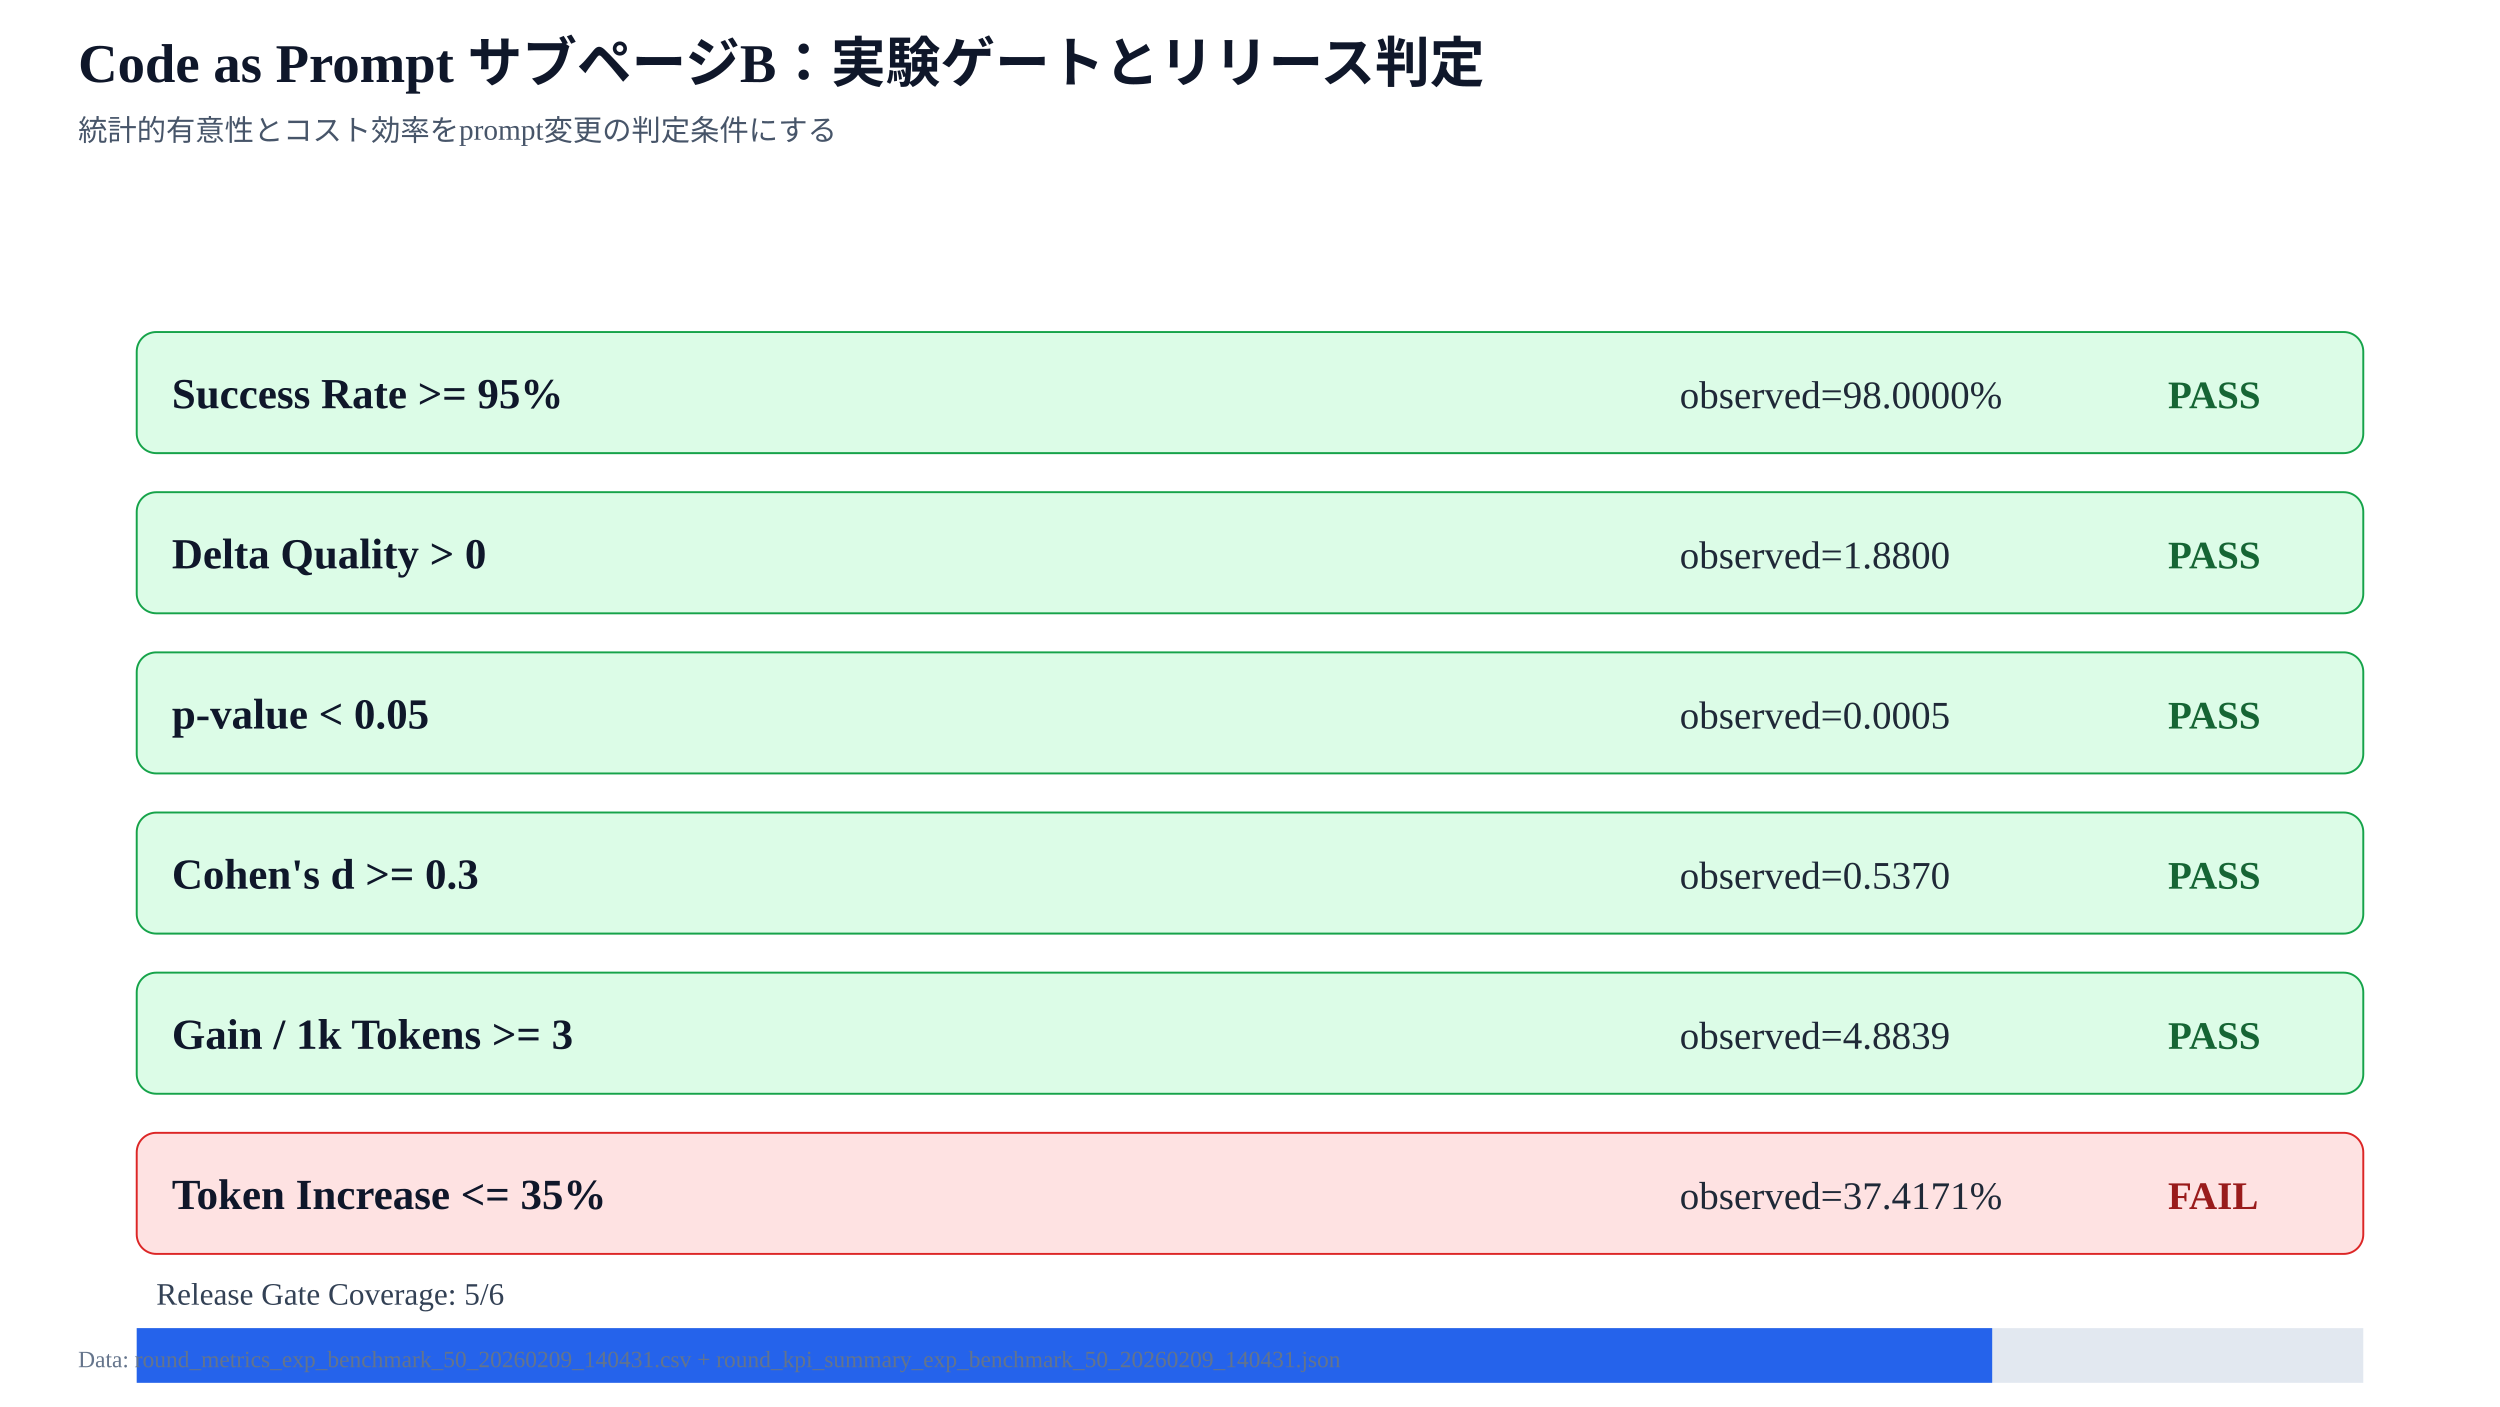
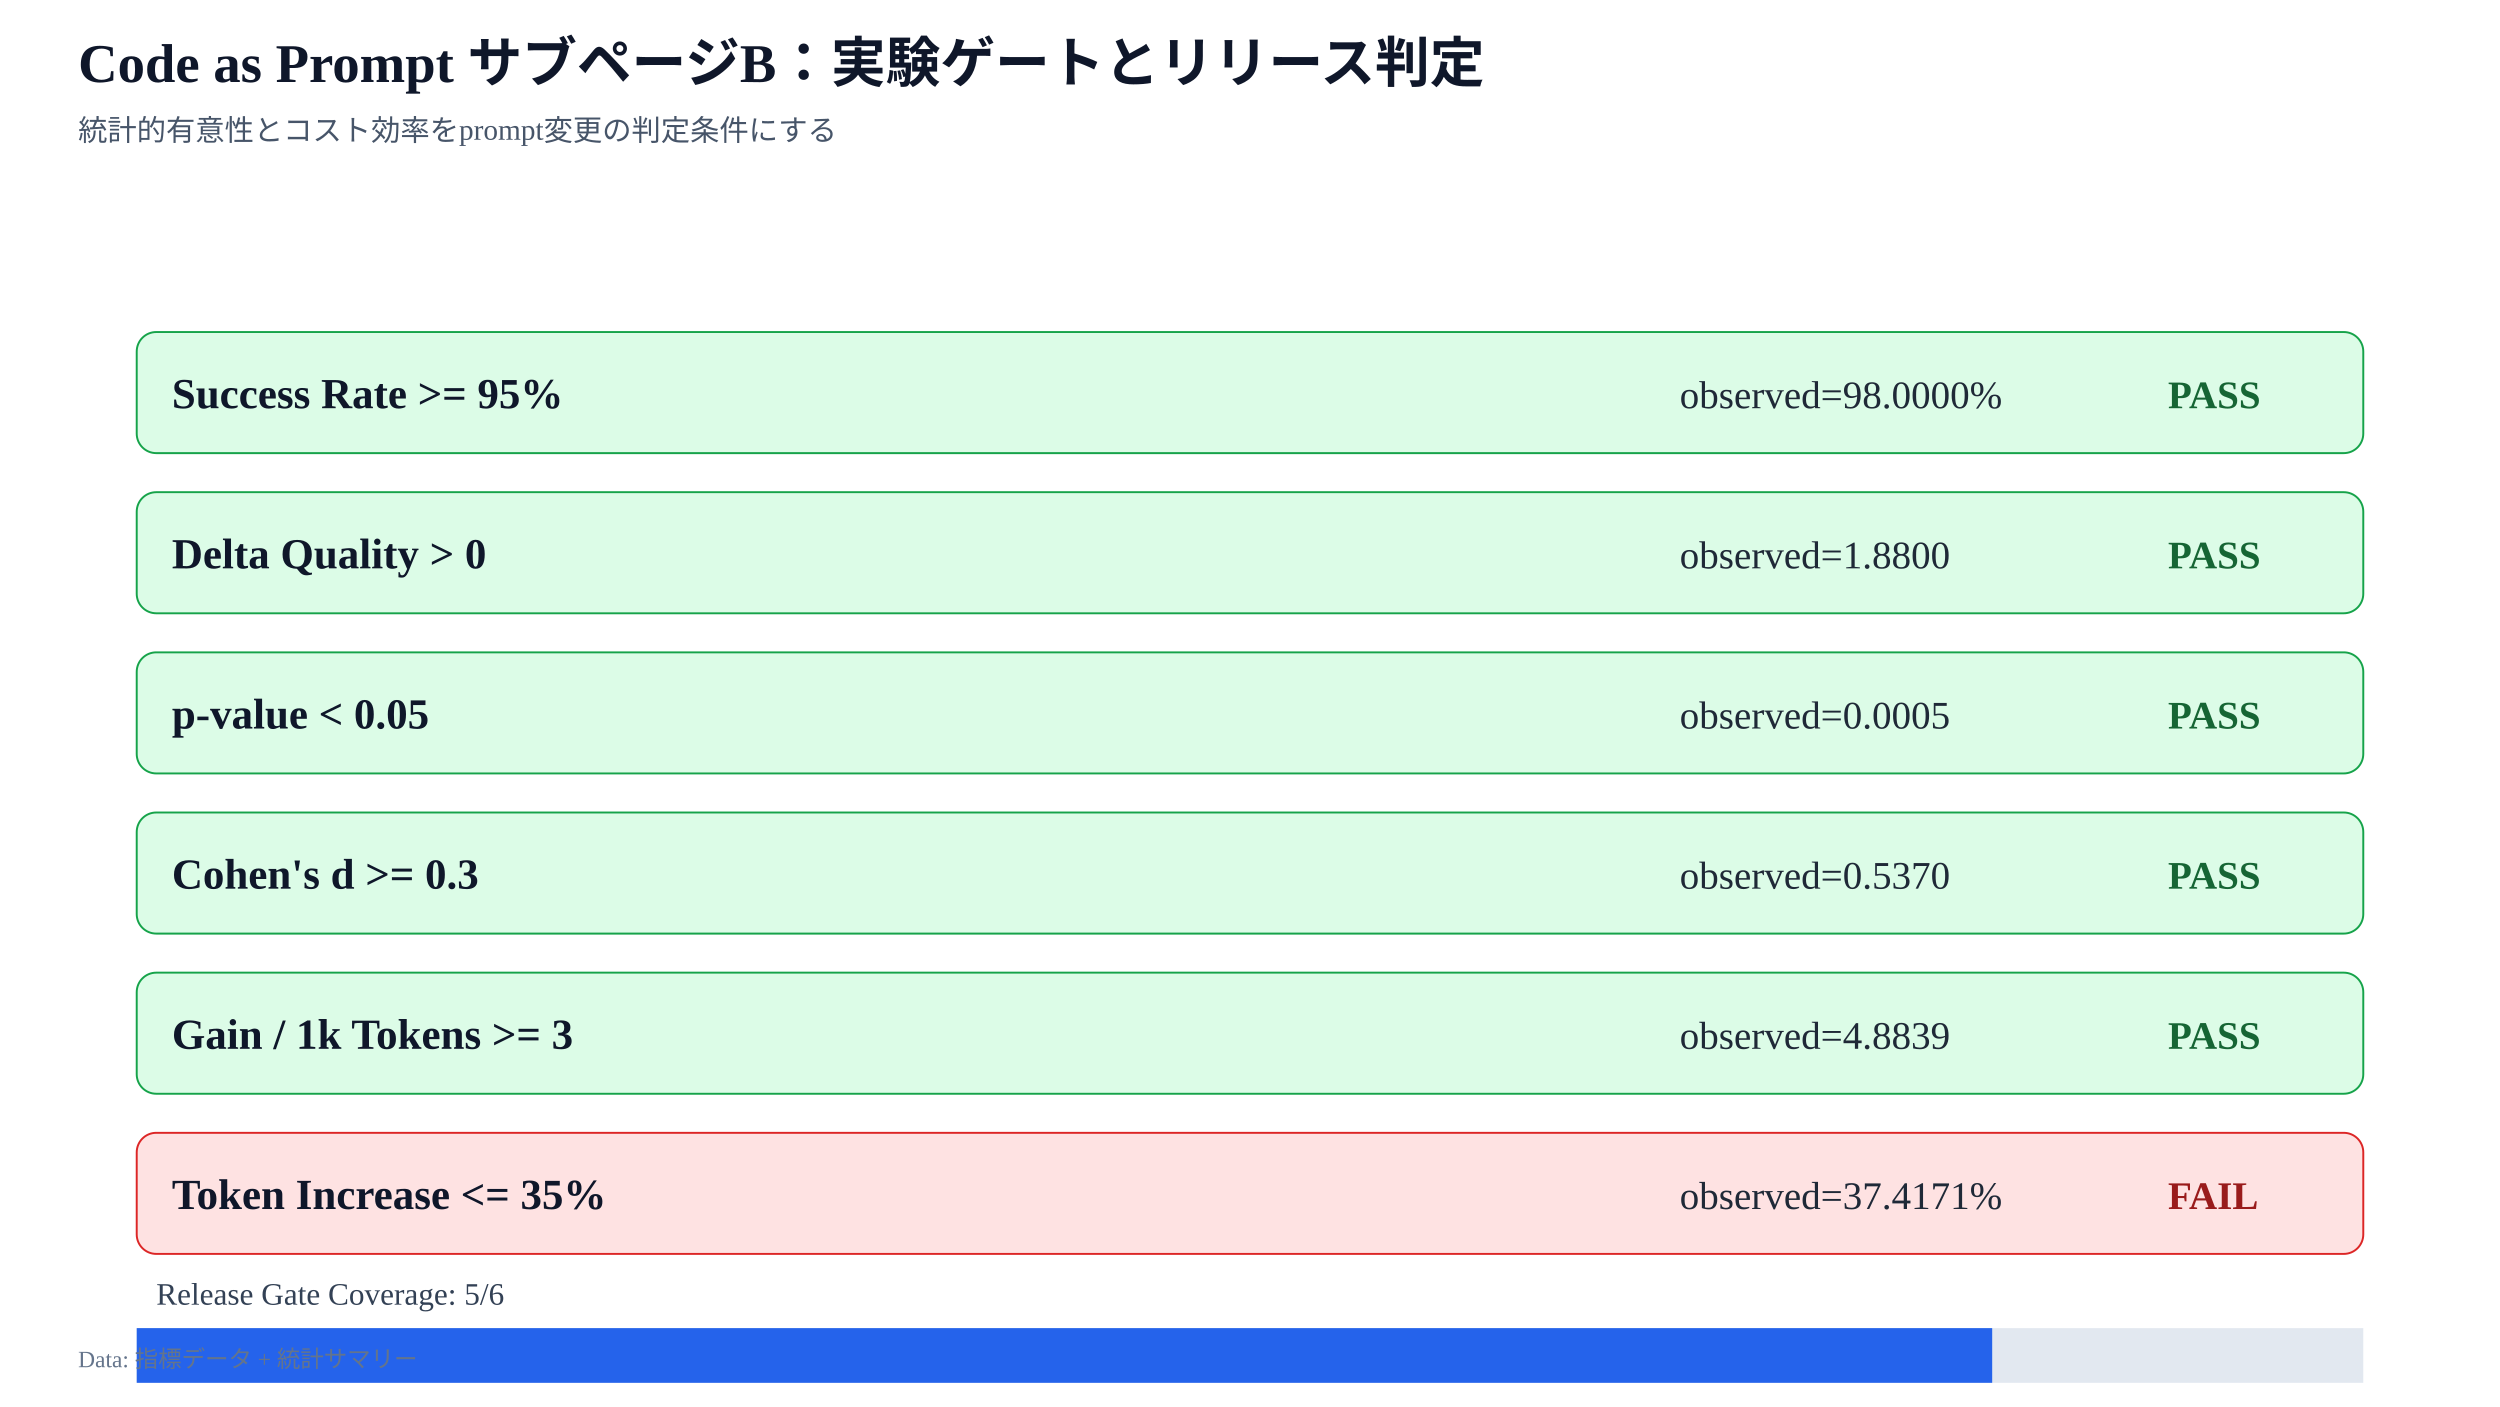
<svg xmlns="http://www.w3.org/2000/svg" width="1280" height="720" style="background: rgb(255, 255, 255);">
  <text x="40" y="42" font-size="28" font-weight="700" fill="#0f172a">Code as Prompt サブページB：実験ゲートとリリース判定</text>
  <text x="40" y="72" font-size="15" fill="#475569">統計的有意性とコスト効率をprompt変更の判定条件にする</text>
  <rect x="70" y="170" width="1140" height="62" rx="10" fill="#dcfce7" stroke="#16a34a" />
  <text x="88" y="209" font-size="22" font-weight="700" fill="#0f172a">Success Rate &gt;= 95%</text>
  <text x="860" y="209" font-size="20" fill="#1f2937">observed=98.0000%</text>
  <text x="1110" y="209" font-size="20" font-weight="700" fill="#166534">PASS</text>
  <rect x="70" y="252" width="1140" height="62" rx="10" fill="#dcfce7" stroke="#16a34a" />
  <text x="88" y="291" font-size="22" font-weight="700" fill="#0f172a">Delta Quality &gt; 0</text>
  <text x="860" y="291" font-size="20" fill="#1f2937">observed=1.8800</text>
  <text x="1110" y="291" font-size="20" font-weight="700" fill="#166534">PASS</text>
  <rect x="70" y="334" width="1140" height="62" rx="10" fill="#dcfce7" stroke="#16a34a" />
  <text x="88" y="373" font-size="22" font-weight="700" fill="#0f172a">p-value &lt; 0.05</text>
  <text x="860" y="373" font-size="20" fill="#1f2937">observed=0.0005</text>
  <text x="1110" y="373" font-size="20" font-weight="700" fill="#166534">PASS</text>
  <rect x="70" y="416" width="1140" height="62" rx="10" fill="#dcfce7" stroke="#16a34a" />
  <text x="88" y="455" font-size="22" font-weight="700" fill="#0f172a">Cohen's d &gt;= 0.3</text>
  <text x="860" y="455" font-size="20" fill="#1f2937">observed=0.5370</text>
  <text x="1110" y="455" font-size="20" font-weight="700" fill="#166534">PASS</text>
  <rect x="70" y="498" width="1140" height="62" rx="10" fill="#dcfce7" stroke="#16a34a" />
  <text x="88" y="537" font-size="22" font-weight="700" fill="#0f172a">Gain / 1k Tokens &gt;= 3</text>
  <text x="860" y="537" font-size="20" fill="#1f2937">observed=4.8839</text>
  <text x="1110" y="537" font-size="20" font-weight="700" fill="#166534">PASS</text>
  <rect x="70" y="580" width="1140" height="62" rx="10" fill="#fee2e2" stroke="#dc2626" />
  <text x="88" y="619" font-size="22" font-weight="700" fill="#0f172a">Token Increase &lt;= 35%</text>
  <text x="860" y="619" font-size="20" fill="#1f2937">observed=37.4171%</text>
  <text x="1110" y="619" font-size="20" font-weight="700" fill="#991b1b">FAIL</text>
  <rect x="70" y="680" width="1140" height="28" fill="#e2e8f0" />
  <rect x="70" y="680" width="950" height="28" fill="#2563eb" />
  <text x="80" y="668" font-size="16" fill="#334155">Release Gate Coverage: 5/6</text>
-   <text x="40" y="700" font-size="12" fill="#64748b">Data: round_metrics_exp_benchmark_50_20260209_140431.csv + round_kpi_summary_exp_benchmark_50_20260209_140431.json</text>
+   <text x="40" y="700" font-size="12" fill="#64748b">Data: 指標データ + 統計サマリー</text>
</svg>
